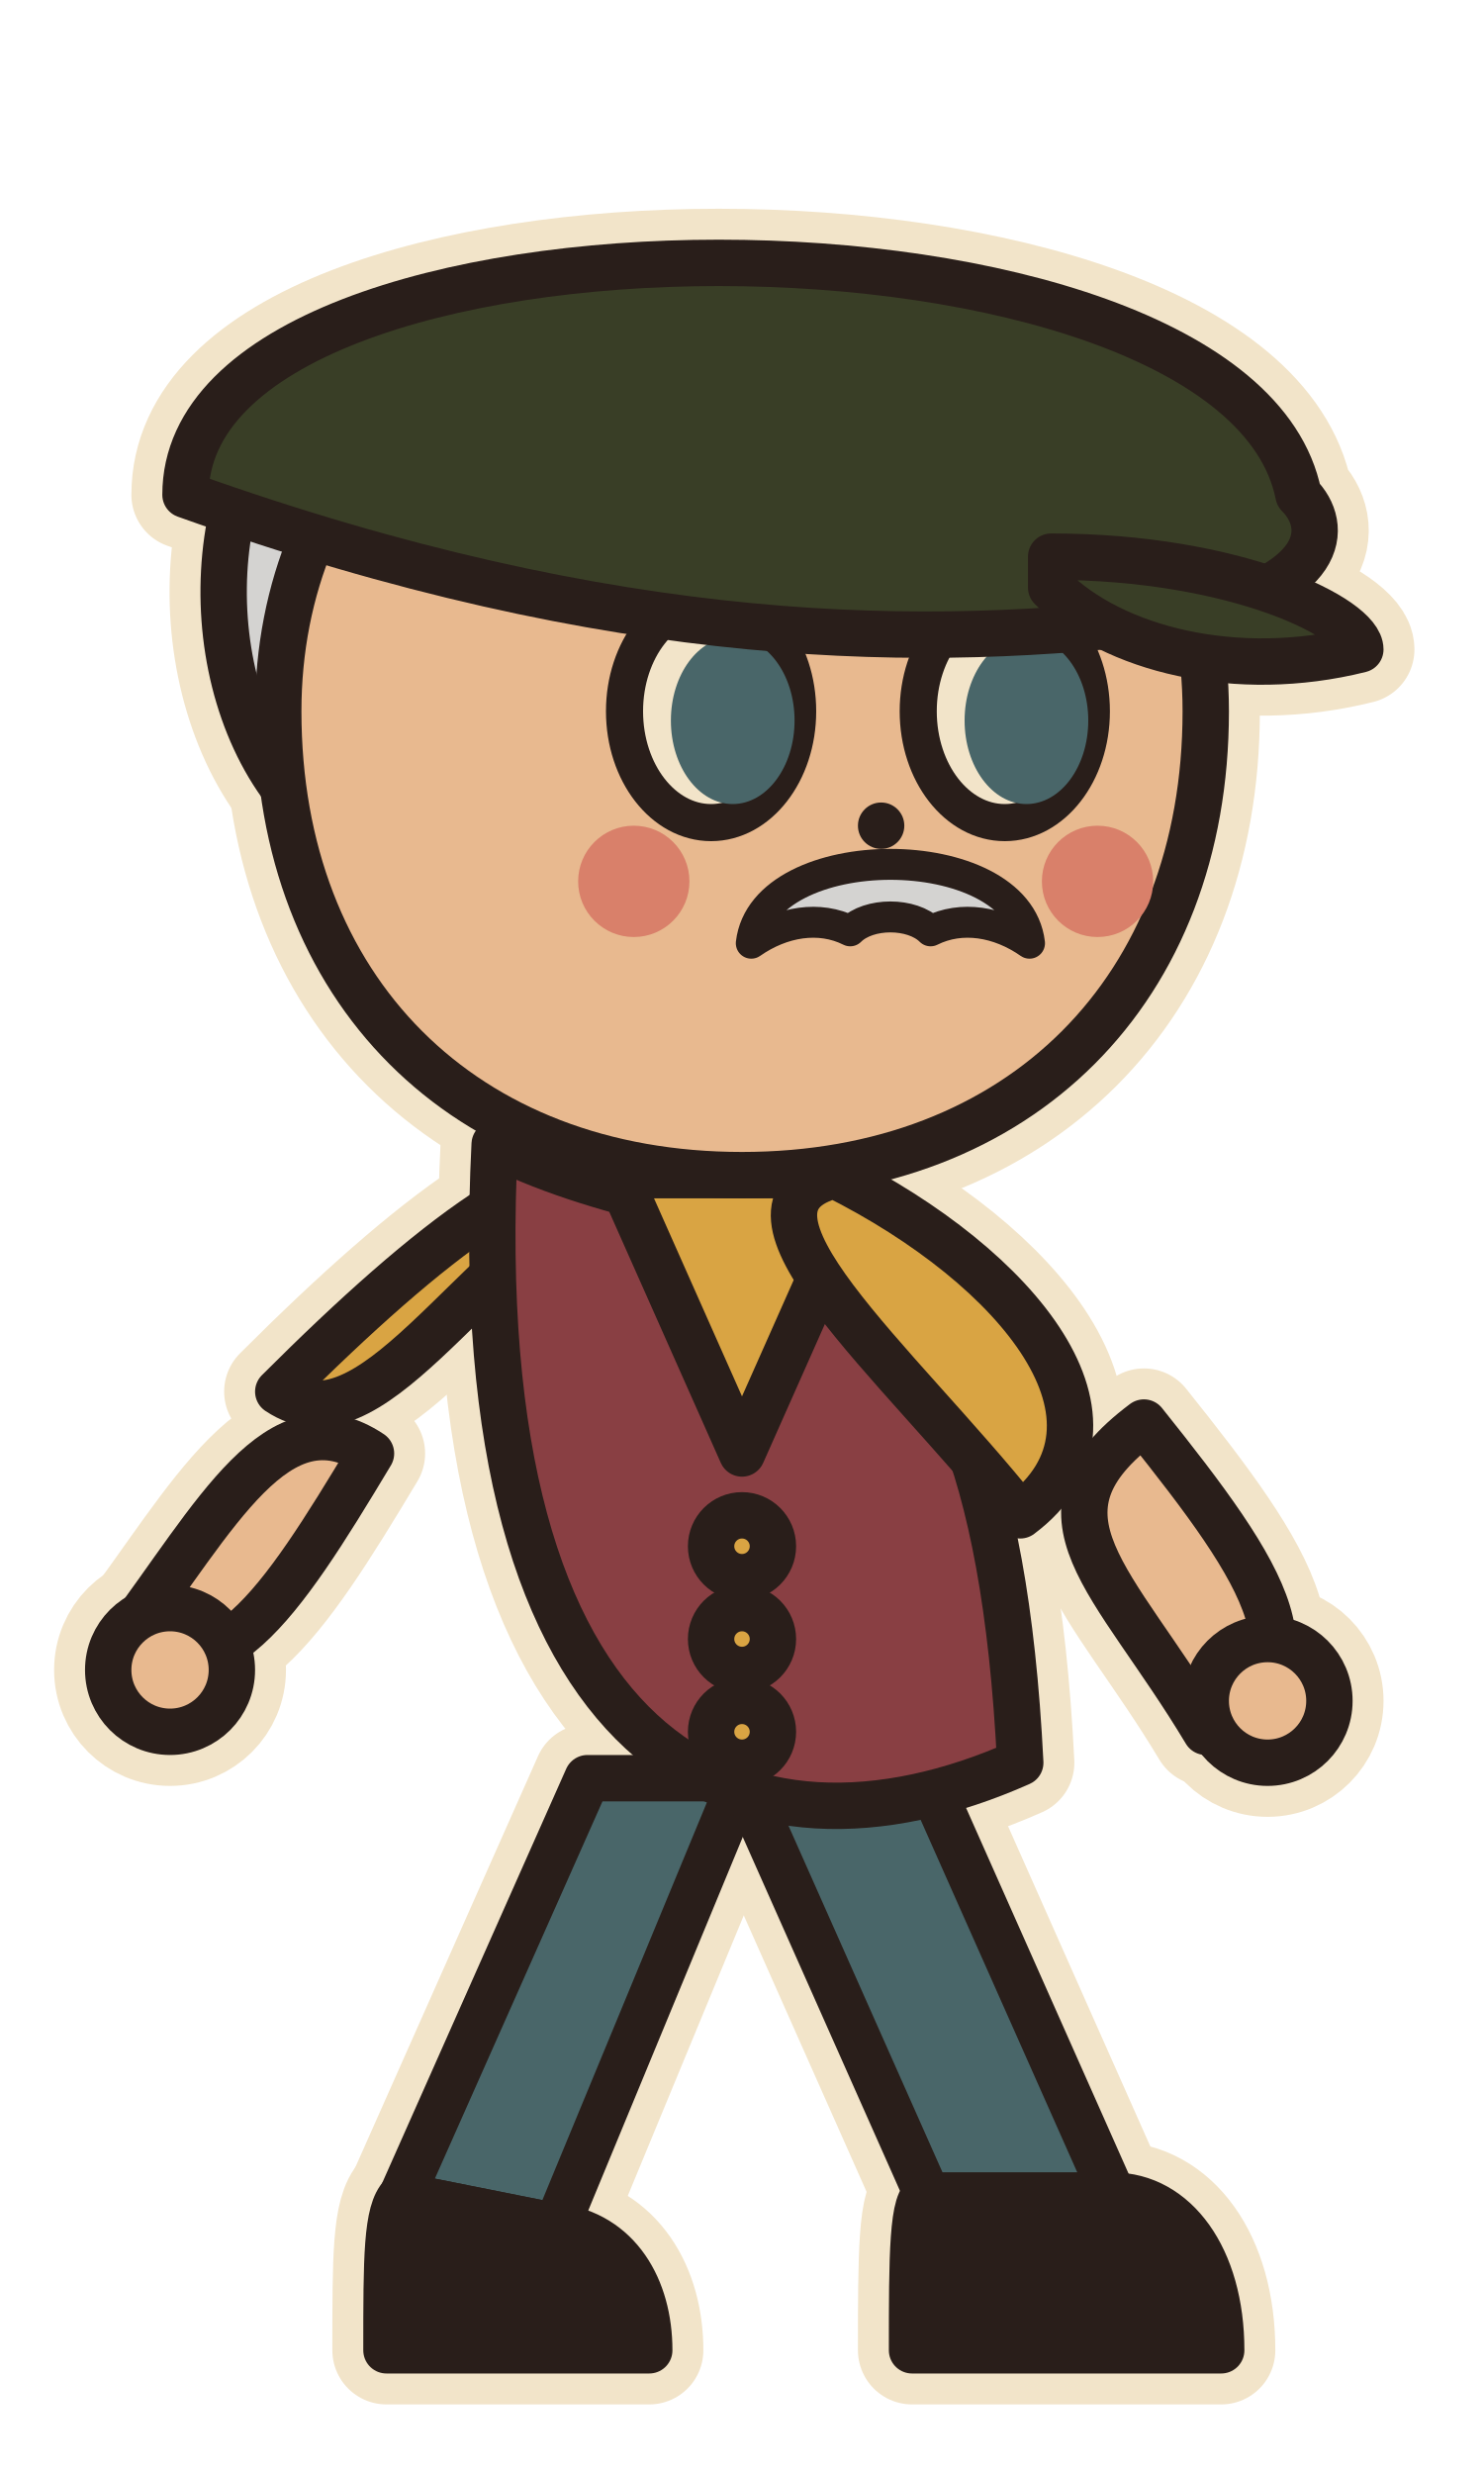
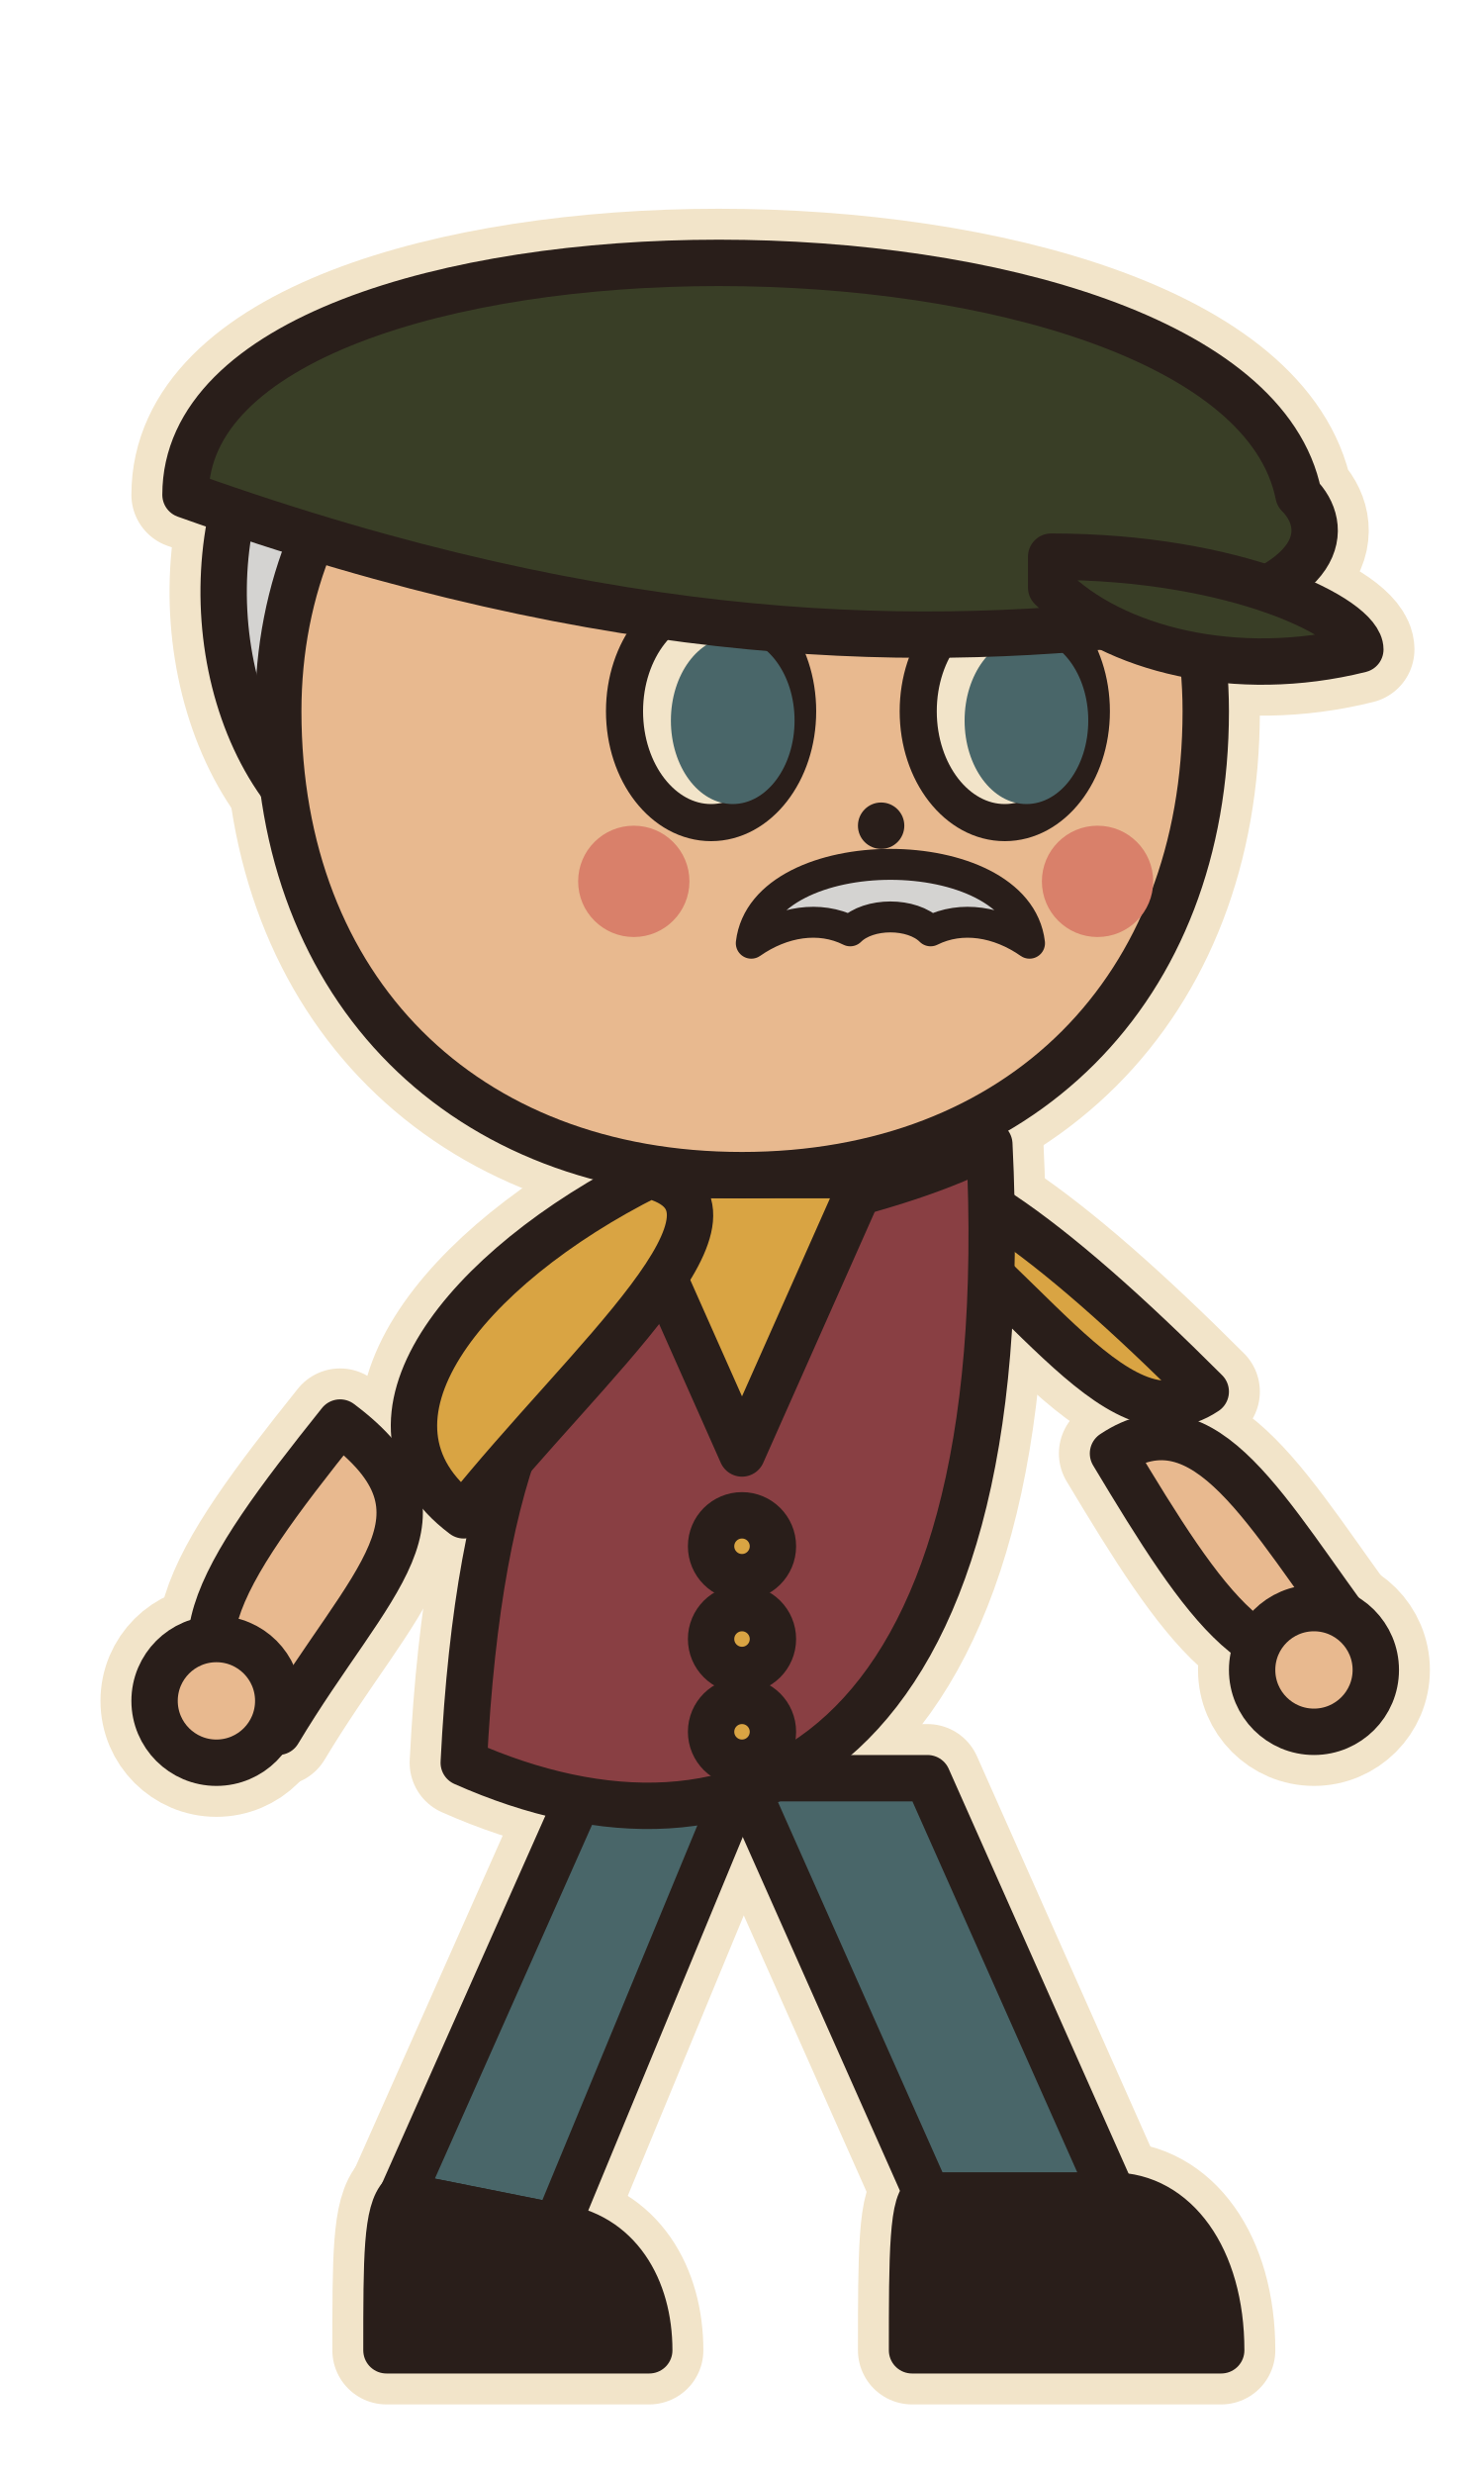
<svg xmlns="http://www.w3.org/2000/svg" viewBox="0 0 96 160" width="96" height="160">
  <g fill="#f2e4c9" stroke="#f2e4c9" stroke-width="7" stroke-linejoin="round" stroke-linecap="round">
-     <path d="M 40,76 C 30,82 24,94 18,90 C 28,80 36,74 40,76 Z" fill="#f2e4c9" />
-     <path d="M 24,94 C 18,104 14,110 8,106 C 14,98 18,90 24,94 Z" fill="#f2e4c9" />
-     <circle cx="11" cy="108" r="4" fill="#f2e4c9" />
+     <path d="M 40,76 C 30,82 24,94 18,90 C 28,80 36,74 40,76 Z" fill="#f2e4c9" transform="translate(96 0) scale(-1 1)" />
+     <path d="M 24,94 C 18,104 14,110 8,106 C 14,98 18,90 24,94 Z" fill="#f2e4c9" transform="translate(96 0) scale(-1 1)" />
+     <circle cx="11" cy="108" r="4" fill="#f2e4c9" transform="translate(96 0) scale(-1 1)" />
    <path d="M 38,115 L 26,142 L 36,144 L 48,115 Z" fill="#f2e4c9" />
    <path d="M 26,142 L 36,144 C 40,144.5 42,148 42,152 L 25,152 C 25,146 25,143 26,142 Z" fill="#f2e4c9" />
    <path d="M 48,115 L 60,142 L 72,142 L 60,115 Z" fill="#f2e4c9" />
    <path d="M 60,142 L 72,142 C 76,142 79,146 79,152 L 59,152 C 59,146 59,142 60,142 Z" fill="#f2e4c9" />
-     <path d="M 32,74 C 48,82 64,74 66,114 C 48,122 30,114 32,74 Z" fill="#f2e4c9" />
-     <path d="M 40,76 L 56,76 L 48,94 Z" fill="#f2e4c9" />
-     <circle cx="48" cy="100" r="2" fill="#f2e4c9" />
-     <circle cx="48" cy="106" r="2" fill="#f2e4c9" />
-     <circle cx="48" cy="112" r="2" fill="#f2e4c9" />
-     <path d="M 54,76 C 66,82 74,92 66,98 C 58,88 46,78 54,76 Z" fill="#f2e4c9" />
-     <path d="M 74,92 C 82,102 86,108 78,112 C 72,102 66,98 74,92 Z" fill="#f2e4c9" />
-     <circle cx="82" cy="110" r="4" fill="#f2e4c9" />
+     <path d="M 32,74 C 48,82 64,74 66,114 C 48,122 30,114 32,74 Z" fill="#f2e4c9" transform="translate(96 0) scale(-1 1)" />
+     <path d="M 40,76 L 56,76 L 48,94 Z" fill="#f2e4c9" transform="translate(96 0) scale(-1 1)" />
+     <circle cx="48" cy="100" r="2" fill="#f2e4c9" transform="translate(96 0) scale(-1 1)" />
+     <circle cx="48" cy="106" r="2" fill="#f2e4c9" transform="translate(96 0) scale(-1 1)" />
+     <circle cx="48" cy="112" r="2" fill="#f2e4c9" transform="translate(96 0) scale(-1 1)" />
+     <path d="M 54,76 C 66,82 74,92 66,98 C 58,88 46,78 54,76 Z" fill="#f2e4c9" transform="translate(96 0) scale(-1 1)" />
+     <path d="M 74,92 C 82,102 86,108 78,112 C 72,102 66,98 74,92 Z" fill="#f2e4c9" transform="translate(96 0) scale(-1 1)" />
+     <circle cx="82" cy="110" r="4" fill="#f2e4c9" transform="translate(96 0) scale(-1 1)" />
    <path d="M 16,30 C 12,40 16,54 26,56 L 30,46 Z" fill="#f2e4c9" />
    <rect x="28" y="44" width="6" height="12" rx="3" fill="#f2e4c9" />
    <path d="M 48,18 C 66,18 78,30 78,46 C 78,64 66,76 48,76 C 30,76 18,64 18,46 C 18,30 30,18 48,18 Z" fill="#f2e4c9" />
    <path d="M 12,32 C 12,12 80,12 84,32 C 86,34 86,38 76,40 C 60,42 40,42 12,32 Z" fill="#f2e4c9" />
    <path d="M 68,36 C 80,36 88,40 88,42 C 80,44 72,42 68,38 Z" fill="#f2e4c9" />
  </g>
  <g stroke="#291e1a" stroke-width="3" stroke-linejoin="round" stroke-linecap="round">
-     <path d="M 40,76 C 30,82 24,94 18,90 C 28,80 36,74 40,76 Z" fill="#d9a443" />
-     <path d="M 24,94 C 18,104 14,110 8,106 C 14,98 18,90 24,94 Z" fill="#e8b98f" />
-     <circle cx="11" cy="108" r="4" fill="#e8b98f" />
+     <path d="M 40,76 C 30,82 24,94 18,90 C 28,80 36,74 40,76 Z" fill="#d9a443" transform="translate(96 0) scale(-1 1)" />
+     <path d="M 24,94 C 18,104 14,110 8,106 C 14,98 18,90 24,94 Z" fill="#e8b98f" transform="translate(96 0) scale(-1 1)" />
+     <circle cx="11" cy="108" r="4" fill="#e8b98f" transform="translate(96 0) scale(-1 1)" />
    <path d="M 38,115 L 26,142 L 36,144 L 48,115 Z" fill="#496669" />
    <path d="M 26,142 L 36,144 C 40,144.5 42,148 42,152 L 25,152 C 25,146 25,143 26,142 Z" fill="#291e1a" />
    <path d="M 48,115 L 60,142 L 72,142 L 60,115 Z" fill="#496669" />
    <path d="M 60,142 L 72,142 C 76,142 79,146 79,152 L 59,152 C 59,146 59,142 60,142 Z" fill="#291e1a" />
-     <path d="M 32,74 C 48,82 64,74 66,114 C 48,122 30,114 32,74 Z" fill="#893f43" />
-     <path d="M 40,76 L 56,76 L 48,94 Z" fill="#d9a443" />
-     <circle cx="48" cy="100" r="2" fill="#d9a443" />
-     <circle cx="48" cy="106" r="2" fill="#d9a443" />
-     <circle cx="48" cy="112" r="2" fill="#d9a443" />
-     <path d="M 54,76 C 66,82 74,92 66,98 C 58,88 46,78 54,76 Z" fill="#d9a443" />
-     <path d="M 74,92 C 82,102 86,108 78,112 C 72,102 66,98 74,92 Z" fill="#e8b98f" />
-     <circle cx="82" cy="110" r="4" fill="#e8b98f" />
+     <path d="M 32,74 C 48,82 64,74 66,114 C 48,122 30,114 32,74 Z" fill="#893f43" transform="translate(96 0) scale(-1 1)" />
+     <path d="M 40,76 L 56,76 L 48,94 Z" fill="#d9a443" transform="translate(96 0) scale(-1 1)" />
+     <circle cx="48" cy="100" r="2" fill="#d9a443" transform="translate(96 0) scale(-1 1)" />
+     <circle cx="48" cy="106" r="2" fill="#d9a443" transform="translate(96 0) scale(-1 1)" />
+     <circle cx="48" cy="112" r="2" fill="#d9a443" transform="translate(96 0) scale(-1 1)" />
+     <path d="M 54,76 C 66,82 74,92 66,98 C 58,88 46,78 54,76 Z" fill="#d9a443" transform="translate(96 0) scale(-1 1)" />
+     <path d="M 74,92 C 82,102 86,108 78,112 C 72,102 66,98 74,92 Z" fill="#e8b98f" transform="translate(96 0) scale(-1 1)" />
+     <circle cx="82" cy="110" r="4" fill="#e8b98f" transform="translate(96 0) scale(-1 1)" />
    <path d="M 16,30 C 12,40 16,54 26,56 L 30,46 Z" fill="#d4d3d1" />
    <rect x="28" y="44" width="6" height="12" rx="3" fill="#d4d3d1" />
    <path d="M 48,18 C 66,18 78,30 78,46 C 78,64 66,76 48,76 C 30,76 18,64 18,46 C 18,30 30,18 48,18 Z" fill="#e8b98f" />
    <circle cx="41" cy="57" r="3.6" fill="#d9806a" stroke="none" />
    <circle cx="71" cy="57" r="3.6" fill="#d9806a" stroke="none" />
    <ellipse cx="46" cy="46" rx="5.6" ry="7.2" fill="#f2e4c9" stroke-width="2.4" />
    <ellipse cx="47.4" cy="46.6" rx="4" ry="5.4" fill="#496669" stroke="none" />
    <ellipse cx="65" cy="46" rx="5.6" ry="7.2" fill="#f2e4c9" stroke-width="2.4" />
    <ellipse cx="66.4" cy="46.6" rx="4" ry="5.4" fill="#496669" stroke="none" />
    <circle cx="57" cy="53.4" r="1.5" fill="#291e1a" stroke="none" />
    <path d="M 48.6,61 C 49.4,54.2 65.8,54.2 66.6,61 C 64.6,59.6 62.2,59.2 60.2,60.2 C 59,59 56.2,59 55,60.2 C 53,59.2 50.6,59.6 48.6,61 Z" fill="#d4d3d1" stroke-width="2" />
    <path d="M 12,32 C 12,12 80,12 84,32 C 86,34 86,38 76,40 C 60,42 40,42 12,32 Z" fill="#393e26" />
    <path d="M 68,36 C 80,36 88,40 88,42 C 80,44 72,42 68,38 Z" fill="#393e26" />
  </g>
</svg>
